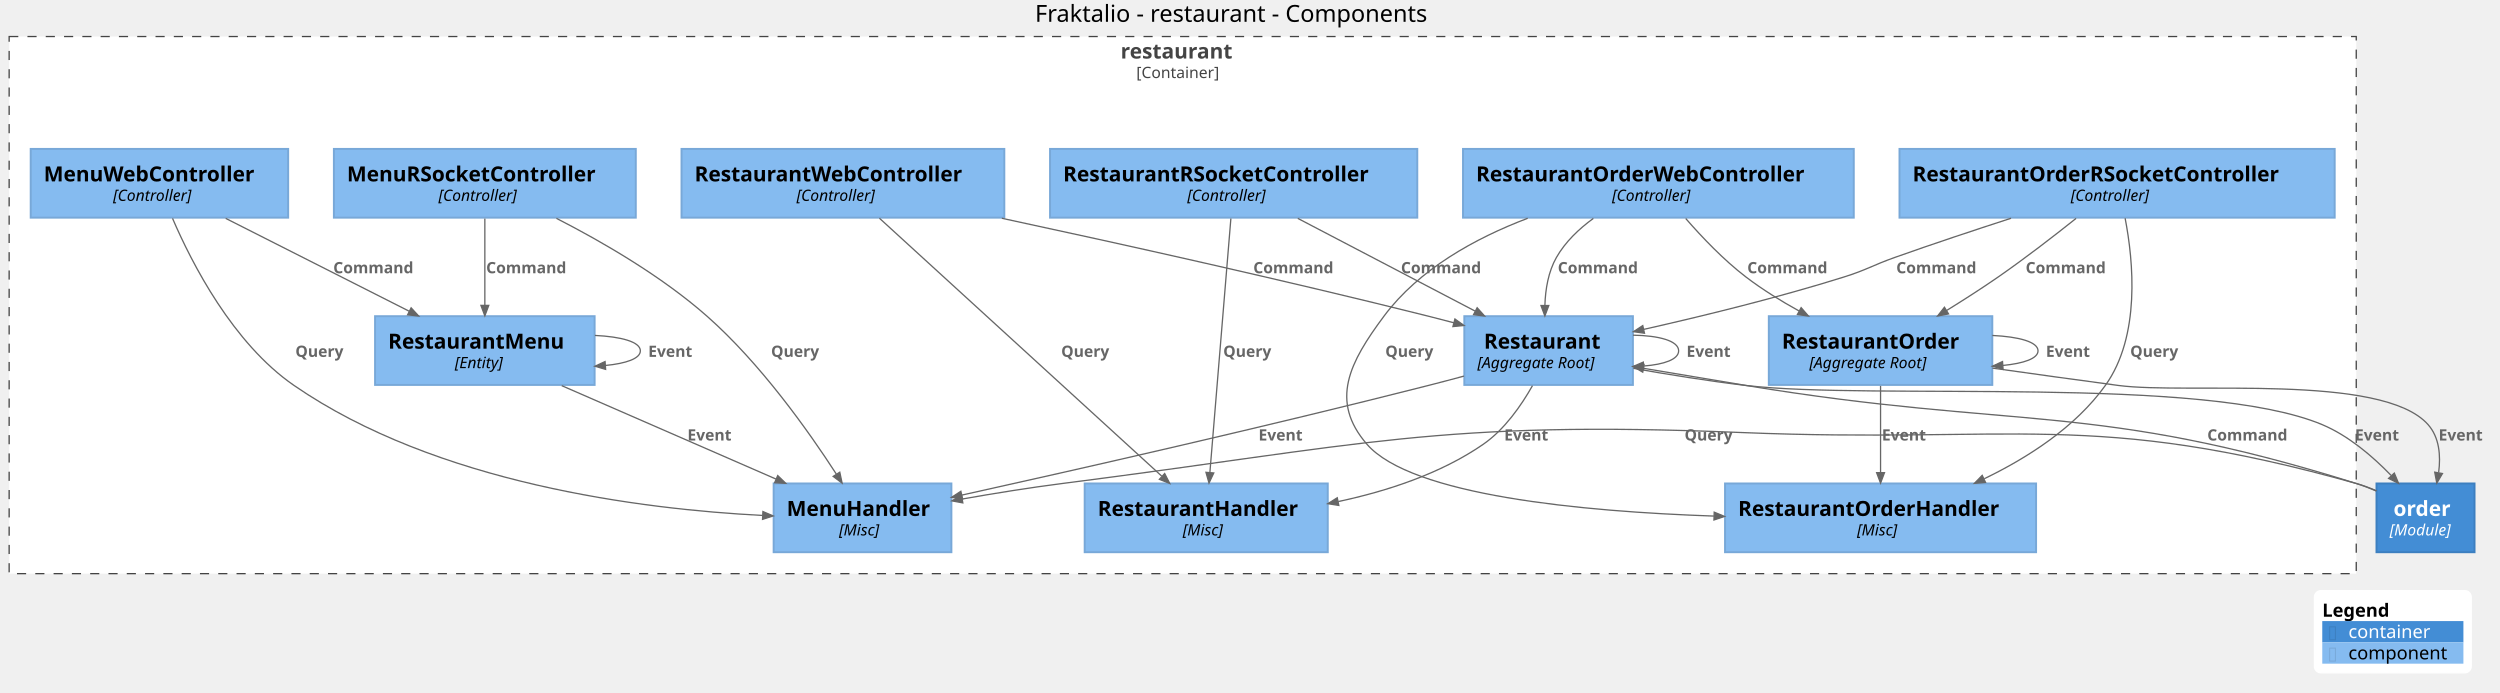
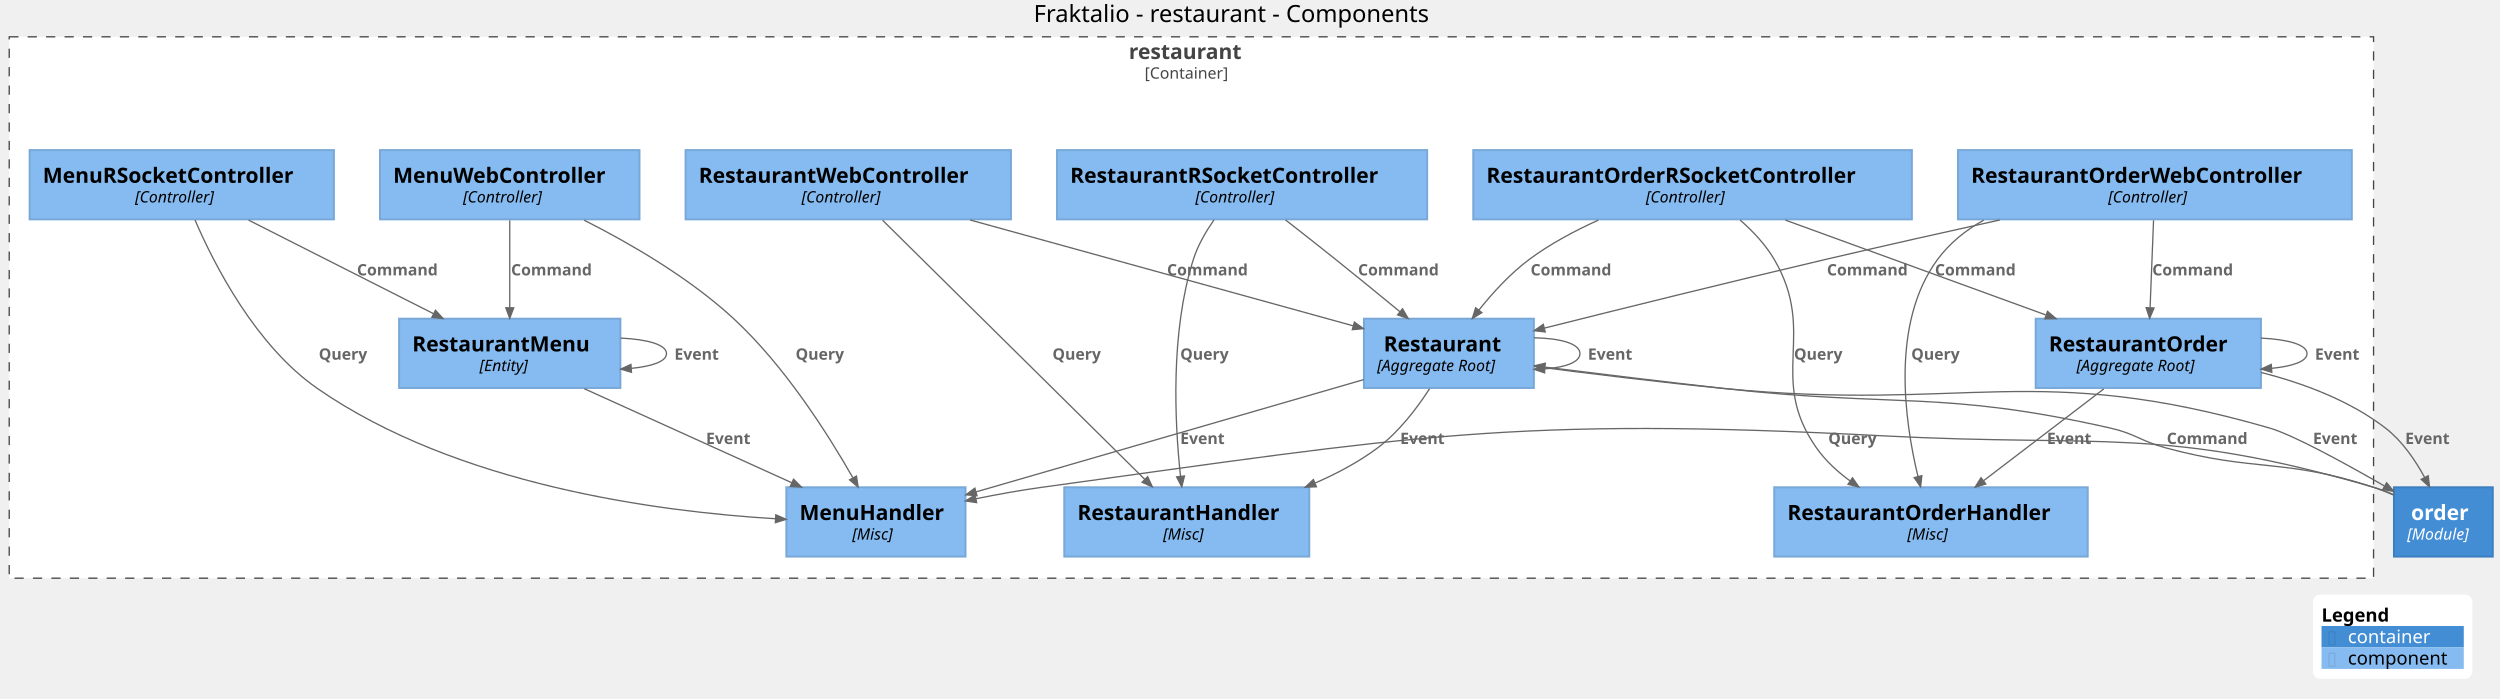
- <svg xmlns="http://www.w3.org/2000/svg" contentScriptType="application/ecmascript" contentStyleType="text/css" height="530px" preserveAspectRatio="none" style="width:1913px;height:530px;background:#FFFFFF;" version="1.1" viewBox="0 0 1913 530" width="1913px" zoomAndPan="magnify">
+ <svg xmlns="http://www.w3.org/2000/svg" contentScriptType="application/ecmascript" contentStyleType="text/css" height="530px" preserveAspectRatio="none" style="width:1898px;height:530px;background:#FFFFFF;" version="1.1" viewBox="0 0 1898 530" width="1898px" zoomAndPan="magnify">
  <defs />
  <g>
-     <text fill="#000000" font-family="sans-serif" font-size="18" lengthAdjust="spacing" textLength="316" x="792" y="16.708">Fraktalio - restaurant - Components</text>
-     <rect fill="#FFFFFF" height="411" style="stroke:#444444;stroke-width:1.0;stroke-dasharray:7.0,7.0;" width="1796" x="7" y="27.953" />
-     <text fill="#444444" font-family="sans-serif" font-size="16" font-weight="bold" lengthAdjust="spacing" textLength="95" x="857.5" y="44.805">restaurant</text>
-     <text fill="#444444" font-family="sans-serif" font-size="12" lengthAdjust="spacing" textLength="71" x="869.5" y="59.717">[Container]</text>
-     <rect fill="#85BBF0" height="52.594" style="stroke:#78A8D8;stroke-width:1.5;" width="171" x="1353.5" y="241.953" />
-     <text fill="#000000" font-family="sans-serif" font-size="16" font-weight="bold" lengthAdjust="spacing" textLength="151" x="1363.5" y="266.805">RestaurantOrder</text>
-     <text fill="#000000" font-family="sans-serif" font-size="12" font-style="italic" lengthAdjust="spacing" textLength="109" x="1384.5" y="281.717">[Aggregate Root]</text>
-     <rect fill="#85BBF0" height="52.594" style="stroke:#78A8D8;stroke-width:1.5;" width="238" x="1320" y="369.953" />
-     <text fill="#000000" font-family="sans-serif" font-size="16" font-weight="bold" lengthAdjust="spacing" textLength="218" x="1330" y="394.805">RestaurantOrderHandler</text>
-     <text fill="#000000" font-family="sans-serif" font-size="12" font-style="italic" lengthAdjust="spacing" textLength="36" x="1421" y="409.717">[Misc]</text>
-     <rect fill="#85BBF0" height="52.594" style="stroke:#78A8D8;stroke-width:1.5;" width="168" x="287" y="241.953" />
-     <text fill="#000000" font-family="sans-serif" font-size="16" font-weight="bold" lengthAdjust="spacing" textLength="148" x="297" y="266.805">RestaurantMenu</text>
-     <text fill="#000000" font-family="sans-serif" font-size="12" font-style="italic" lengthAdjust="spacing" textLength="46" x="348" y="281.717">[Entity]</text>
-     <rect fill="#85BBF0" height="52.594" style="stroke:#78A8D8;stroke-width:1.5;" width="136" x="592" y="369.953" />
-     <text fill="#000000" font-family="sans-serif" font-size="16" font-weight="bold" lengthAdjust="spacing" textLength="116" x="602" y="394.805">MenuHandler</text>
-     <text fill="#000000" font-family="sans-serif" font-size="12" font-style="italic" lengthAdjust="spacing" textLength="36" x="642" y="409.717">[Misc]</text>
-     <rect fill="#85BBF0" height="52.594" style="stroke:#78A8D8;stroke-width:1.5;" width="129" x="1120.5" y="241.953" />
-     <text fill="#000000" font-family="sans-serif" font-size="16" font-weight="bold" lengthAdjust="spacing" textLength="99" x="1135.5" y="266.805">Restaurant</text>
-     <text fill="#000000" font-family="sans-serif" font-size="12" font-style="italic" lengthAdjust="spacing" textLength="109" x="1130.5" y="281.717">[Aggregate Root]</text>
-     <rect fill="#85BBF0" height="52.594" style="stroke:#78A8D8;stroke-width:1.5;" width="186" x="830" y="369.953" />
-     <text fill="#000000" font-family="sans-serif" font-size="16" font-weight="bold" lengthAdjust="spacing" textLength="166" x="840" y="394.805">RestaurantHandler</text>
-     <text fill="#000000" font-family="sans-serif" font-size="12" font-style="italic" lengthAdjust="spacing" textLength="36" x="905" y="409.717">[Misc]</text>
-     <rect fill="#85BBF0" height="52.594" style="stroke:#78A8D8;stroke-width:1.5;" width="197" x="23.5" y="113.953" />
-     <text fill="#000000" font-family="sans-serif" font-size="16" font-weight="bold" lengthAdjust="spacing" textLength="177" x="33.5" y="138.805">MenuWebController</text>
-     <text fill="#000000" font-family="sans-serif" font-size="12" font-style="italic" lengthAdjust="spacing" textLength="71" x="86.5" y="153.717">[Controller]</text>
-     <rect fill="#85BBF0" height="52.594" style="stroke:#78A8D8;stroke-width:1.5;" width="231" x="255.5" y="113.953" />
-     <text fill="#000000" font-family="sans-serif" font-size="16" font-weight="bold" lengthAdjust="spacing" textLength="211" x="265.5" y="138.805">MenuRSocketController</text>
-     <text fill="#000000" font-family="sans-serif" font-size="12" font-style="italic" lengthAdjust="spacing" textLength="71" x="335.5" y="153.717">[Controller]</text>
-     <rect fill="#85BBF0" height="52.594" style="stroke:#78A8D8;stroke-width:1.5;" width="333" x="1453.5" y="113.953" />
-     <text fill="#000000" font-family="sans-serif" font-size="16" font-weight="bold" lengthAdjust="spacing" textLength="313" x="1463.5" y="138.805">RestaurantOrderRSocketController</text>
-     <text fill="#000000" font-family="sans-serif" font-size="12" font-style="italic" lengthAdjust="spacing" textLength="71" x="1584.5" y="153.717">[Controller]</text>
-     <rect fill="#85BBF0" height="52.594" style="stroke:#78A8D8;stroke-width:1.5;" width="299" x="1119.5" y="113.953" />
-     <text fill="#000000" font-family="sans-serif" font-size="16" font-weight="bold" lengthAdjust="spacing" textLength="279" x="1129.5" y="138.805">RestaurantOrderWebController</text>
-     <text fill="#000000" font-family="sans-serif" font-size="12" font-style="italic" lengthAdjust="spacing" textLength="71" x="1233.5" y="153.717">[Controller]</text>
-     <rect fill="#85BBF0" height="52.594" style="stroke:#78A8D8;stroke-width:1.5;" width="281" x="803.5" y="113.953" />
-     <text fill="#000000" font-family="sans-serif" font-size="16" font-weight="bold" lengthAdjust="spacing" textLength="261" x="813.5" y="138.805">RestaurantRSocketController</text>
-     <text fill="#000000" font-family="sans-serif" font-size="12" font-style="italic" lengthAdjust="spacing" textLength="71" x="908.5" y="153.717">[Controller]</text>
-     <rect fill="#85BBF0" height="52.594" style="stroke:#78A8D8;stroke-width:1.5;" width="247" x="521.5" y="113.953" />
-     <text fill="#000000" font-family="sans-serif" font-size="16" font-weight="bold" lengthAdjust="spacing" textLength="227" x="531.5" y="138.805">RestaurantWebController</text>
-     <text fill="#000000" font-family="sans-serif" font-size="12" font-style="italic" lengthAdjust="spacing" textLength="71" x="609.5" y="153.717">[Controller]</text>
-     <rect fill="#438DD5" height="52.594" style="stroke:#3C7FC0;stroke-width:1.5;" width="75" x="1818.5" y="369.953" />
-     <text fill="#FFFFFF" font-family="sans-serif" font-size="16" font-weight="bold" lengthAdjust="spacing" textLength="49" x="1831.5" y="394.805">order</text>
-     <text fill="#FFFFFF" font-family="sans-serif" font-size="12" font-style="italic" lengthAdjust="spacing" textLength="55" x="1828.5" y="409.717">[Module]</text>
-     <path d="M1524.61,281.683 C1555.03,285.973 1589.53,290.753 1621,294.953 C1673.62,301.973 1822.9,285.123 1858,324.953 C1866.63,334.753 1867.73,348.613 1866.06,361.463 " fill="none" id="Fraktalio.restaurant.RestaurantOrder-to-Fraktalio.order" style="stroke:#666666;stroke-width:1.0;" />
-     <polygon fill="#666666" points="1864.63,369.703,1868.969,362.343,1863.06,361.305,1864.63,369.703" style="stroke:#666666;stroke-width:1.0;" />
-     <text fill="#666666" font-family="sans-serif" font-size="12" font-weight="bold" lengthAdjust="spacing" textLength="39" x="1866" y="337.092">Event</text>
-     <path d="M1524.56,256.693 C1544.67,257.653 1559.5,261.573 1559.5,268.453 C1559.5,274.363 1548.55,278.083 1532.71,279.633 " fill="none" id="Fraktalio.restaurant.RestaurantOrder-to-Fraktalio.restaurant.RestaurantOrder" style="stroke:#666666;stroke-width:1.0;" />
-     <polygon fill="#666666" points="1524.56,280.213,1532.754,282.633,1532.325,276.649,1524.56,280.213" style="stroke:#666666;stroke-width:1.0;" />
-     <text fill="#666666" font-family="sans-serif" font-size="12" font-weight="bold" lengthAdjust="spacing" textLength="39" x="1565.5" y="273.092">Event</text>
-     <path d="M1439,295.253 C1439,314.363 1439,340.593 1439,361.413 " fill="none" id="Fraktalio.restaurant.RestaurantOrder-to-Fraktalio.restaurant.RestaurantOrderHandler" style="stroke:#666666;stroke-width:1.0;" />
-     <polygon fill="#666666" points="1439,369.683,1442,361.683,1436,361.683,1439,369.683" style="stroke:#666666;stroke-width:1.0;" />
-     <text fill="#666666" font-family="sans-serif" font-size="12" font-weight="bold" lengthAdjust="spacing" textLength="39" x="1440" y="337.092">Event</text>
-     <path d="M455.23,256.673 C475.22,257.623 490,261.543 490,268.453 C490,274.393 479.08,278.123 463.33,279.653 " fill="none" id="Fraktalio.restaurant.RestaurantMenu-to-Fraktalio.restaurant.RestaurantMenu" style="stroke:#666666;stroke-width:1.0;" />
-     <polygon fill="#666666" points="455.23,280.233,463.424,282.653,462.995,276.669,455.23,280.233" style="stroke:#666666;stroke-width:1.0;" />
-     <text fill="#666666" font-family="sans-serif" font-size="12" font-weight="bold" lengthAdjust="spacing" textLength="39" x="496" y="273.092">Event</text>
-     <path d="M429.83,295.103 C477.4,315.843 544.34,345.033 593.78,366.583 " fill="none" id="Fraktalio.restaurant.RestaurantMenu-to-Fraktalio.restaurant.MenuHandler" style="stroke:#666666;stroke-width:1.0;" />
-     <polygon fill="#666666" points="601.25,369.843,595.115,363.897,592.718,369.397,601.25,369.843" style="stroke:#666666;stroke-width:1.0;" />
-     <text fill="#666666" font-family="sans-serif" font-size="12" font-weight="bold" lengthAdjust="spacing" textLength="39" x="526" y="337.092">Event</text>
-     <path d="M1249.83,281.853 C1276.44,286.563 1307.62,291.603 1336,294.953 C1433.55,306.483 1686.46,286.863 1777,324.953 C1797.16,333.433 1815.65,349.263 1829.66,363.783 " fill="none" id="Fraktalio.restaurant.Restaurant-to-Fraktalio.order" style="stroke:#666666;stroke-width:1.0;" />
-     <polygon fill="#666666" points="1835.39,369.893,1832.122,361.999,1827.737,366.094,1835.39,369.893" style="stroke:#666666;stroke-width:1.0;" />
-     <text fill="#666666" font-family="sans-serif" font-size="12" font-weight="bold" lengthAdjust="spacing" textLength="39" x="1802" y="337.092">Event</text>
-     <path d="M1818.32,375.713 C1813.26,373.533 1808.07,371.543 1803,369.953 C1602.41,307.063 1543.42,329.123 1336,294.953 C1310.44,290.743 1282.45,286.043 1257.6,281.833 " fill="none" id="Fraktalio.order-to-Fraktalio.restaurant.Restaurant" style="stroke:#666666;stroke-width:1.0;" />
-     <polygon fill="#666666" points="1249.64,280.483,1257.023,284.784,1258.03,278.869,1249.64,280.483" style="stroke:#666666;stroke-width:1.0;" />
-     <text fill="#666666" font-family="sans-serif" font-size="12" font-weight="bold" lengthAdjust="spacing" textLength="69" x="1689" y="337.092">Command</text>
-     <path d="M1172.64,295.123 C1164.08,310.293 1151.29,328.683 1135,339.953 C1102.43,362.473 1061.29,375.863 1023.94,383.813 " fill="none" id="Fraktalio.restaurant.Restaurant-to-Fraktalio.restaurant.RestaurantHandler" style="stroke:#666666;stroke-width:1.0;" />
-     <polygon fill="#666666" points="1016.03,385.423,1024.468,386.764,1023.269,380.885,1016.03,385.423" style="stroke:#666666;stroke-width:1.0;" />
-     <text fill="#666666" font-family="sans-serif" font-size="12" font-weight="bold" lengthAdjust="spacing" textLength="39" x="1151" y="337.092">Event</text>
-     <path d="M1249.6,256.473 C1269.19,256.773 1284.5,260.763 1284.5,268.453 C1284.5,275.003 1273.4,278.863 1258,280.053 " fill="none" id="Fraktalio.restaurant.Restaurant-to-Fraktalio.restaurant.Restaurant" style="stroke:#666666;stroke-width:1.0;" />
-     <polygon fill="#666666" points="1249.6,280.433,1257.726,283.073,1257.458,277.079,1249.6,280.433" style="stroke:#666666;stroke-width:1.0;" />
-     <text fill="#666666" font-family="sans-serif" font-size="12" font-weight="bold" lengthAdjust="spacing" textLength="39" x="1290.5" y="273.092">Event</text>
-     <path d="M1120.25,287.773 C1111.12,290.243 1101.83,292.703 1093,294.953 C968.44,326.653 822.68,359.643 736.03,378.833 " fill="none" id="Fraktalio.restaurant.Restaurant-to-Fraktalio.restaurant.MenuHandler" style="stroke:#666666;stroke-width:1.0;" />
-     <polygon fill="#666666" points="728.09,380.583,736.549,381.784,735.253,375.926,728.09,380.583" style="stroke:#666666;stroke-width:1.0;" />
-     <text fill="#666666" font-family="sans-serif" font-size="12" font-weight="bold" lengthAdjust="spacing" textLength="39" x="963" y="337.092">Event</text>
-     <path d="M172.69,167.103 C213.42,187.713 270.64,216.673 313.16,238.183 " fill="none" id="Fraktalio.restaurant.MenuWebController-to-Fraktalio.restaurant.RestaurantMenu" style="stroke:#666666;stroke-width:1.0;" />
-     <polygon fill="#666666" points="320.38,241.843,314.601,235.55,311.888,240.901,320.38,241.843" style="stroke:#666666;stroke-width:1.0;" />
-     <text fill="#666666" font-family="sans-serif" font-size="12" font-weight="bold" lengthAdjust="spacing" textLength="69" x="255" y="209.092">Command</text>
-     <path d="M371,167.253 C371,186.363 371,212.593 371,233.413 " fill="none" id="Fraktalio.restaurant.MenuRSocketController-to-Fraktalio.restaurant.RestaurantMenu" style="stroke:#666666;stroke-width:1.0;" />
-     <polygon fill="#666666" points="371,241.683,374,233.683,368,233.683,371,241.683" style="stroke:#666666;stroke-width:1.0;" />
-     <text fill="#666666" font-family="sans-serif" font-size="12" font-weight="bold" lengthAdjust="spacing" textLength="69" x="372" y="209.092">Command</text>
-     <path d="M1588.62,167.103 C1571.36,180.863 1549.37,197.843 1529,211.953 C1516.52,220.593 1502.72,229.443 1489.74,237.473 " fill="none" id="Fraktalio.restaurant.RestaurantOrderRSocketController-to-Fraktalio.restaurant.RestaurantOrder" style="stroke:#666666;stroke-width:1.0;" />
-     <polygon fill="#666666" points="1482.63,241.833,1491.017,240.202,1487.877,235.09,1482.63,241.833" style="stroke:#666666;stroke-width:1.0;" />
-     <text fill="#666666" font-family="sans-serif" font-size="12" font-weight="bold" lengthAdjust="spacing" textLength="69" x="1550" y="209.092">Command</text>
-     <path d="M1289.91,167.193 C1302.34,181.483 1318.96,198.933 1336,211.953 C1348.44,221.463 1362.72,230.273 1376.61,237.943 " fill="none" id="Fraktalio.restaurant.RestaurantOrderWebController-to-Fraktalio.restaurant.RestaurantOrder" style="stroke:#666666;stroke-width:1.0;" />
-     <polygon fill="#666666" points="1383.83,241.853,1378.23,235.401,1375.368,240.674,1383.83,241.853" style="stroke:#666666;stroke-width:1.0;" />
-     <text fill="#666666" font-family="sans-serif" font-size="12" font-weight="bold" lengthAdjust="spacing" textLength="69" x="1337" y="209.092">Command</text>
-     <path d="M1538.86,167.003 C1510.63,176.143 1478.82,186.713 1450,196.953 C1432.5,203.173 1428.72,206.393 1411,211.953 C1360.45,227.813 1302.39,241.983 1257.78,252.043 " fill="none" id="Fraktalio.restaurant.RestaurantOrderRSocketController-to-Fraktalio.restaurant.Restaurant" style="stroke:#666666;stroke-width:1.0;" />
-     <polygon fill="#666666" points="1249.89,253.803,1258.351,254.99,1257.045,249.134,1249.89,253.803" style="stroke:#666666;stroke-width:1.0;" />
-     <text fill="#666666" font-family="sans-serif" font-size="12" font-weight="bold" lengthAdjust="spacing" textLength="69" x="1451" y="209.092">Command</text>
-     <path d="M1219.24,167.113 C1208.19,175.173 1197.76,185.113 1191,196.953 C1184.77,207.873 1182.56,221.333 1182.15,233.563 " fill="none" id="Fraktalio.restaurant.RestaurantOrderWebController-to-Fraktalio.restaurant.Restaurant" style="stroke:#666666;stroke-width:1.0;" />
-     <polygon fill="#666666" points="1182.13,241.773,1185.144,233.779,1179.144,233.768,1182.13,241.773" style="stroke:#666666;stroke-width:1.0;" />
-     <text fill="#666666" font-family="sans-serif" font-size="12" font-weight="bold" lengthAdjust="spacing" textLength="69" x="1192" y="209.092">Command</text>
-     <path d="M993.06,167.103 C1032.4,187.673 1087.64,216.553 1128.76,238.053 " fill="none" id="Fraktalio.restaurant.RestaurantRSocketController-to-Fraktalio.restaurant.Restaurant" style="stroke:#666666;stroke-width:1.0;" />
-     <polygon fill="#666666" points="1136.01,241.843,1130.317,235.472,1127.532,240.786,1136.01,241.843" style="stroke:#666666;stroke-width:1.0;" />
-     <text fill="#666666" font-family="sans-serif" font-size="12" font-weight="bold" lengthAdjust="spacing" textLength="69" x="1072" y="209.092">Command</text>
-     <path d="M766.6,167.023 C856.93,186.433 983.01,214.393 1093,241.953 C1099.36,243.543 1105.94,245.253 1112.54,247.003 " fill="none" id="Fraktalio.restaurant.RestaurantWebController-to-Fraktalio.restaurant.Restaurant" style="stroke:#666666;stroke-width:1.0;" />
-     <polygon fill="#666666" points="1120.27,249.073,1113.319,244.104,1111.766,249.9,1120.27,249.073" style="stroke:#666666;stroke-width:1.0;" />
-     <text fill="#666666" font-family="sans-serif" font-size="12" font-weight="bold" lengthAdjust="spacing" textLength="69" x="959" y="209.092">Command</text>
-     <path d="M1818.49,375.533 C1813.4,373.343 1808.15,371.393 1803,369.953 C1600.74,313.293 1541.87,339.623 1332,330.953 C1100.88,321.403 1042.46,340.723 813,369.953 C788.01,373.133 760.88,377.523 736.5,381.813 " fill="none" id="Fraktalio.order-to-Fraktalio.restaurant.MenuHandler" style="stroke:#666666;stroke-width:1.0;" />
-     <polygon fill="#666666" points="728.35,383.263,736.752,384.816,735.701,378.909,728.35,383.263" style="stroke:#666666;stroke-width:1.0;" />
-     <text fill="#666666" font-family="sans-serif" font-size="12" font-weight="bold" lengthAdjust="spacing" textLength="42" x="1289" y="337.092">Query</text>
-     <path d="M132.01,167.073 C146.89,201.683 178.23,262.723 225,294.953 C333.88,369.993 490.83,389.653 583.42,394.413 " fill="none" id="Fraktalio.restaurant.MenuWebController-to-Fraktalio.restaurant.MenuHandler" style="stroke:#666666;stroke-width:1.0;" />
-     <polygon fill="#666666" points="591.63,394.803,583.784,391.421,583.495,397.414,591.63,394.803" style="stroke:#666666;stroke-width:1.0;" />
-     <text fill="#666666" font-family="sans-serif" font-size="12" font-weight="bold" lengthAdjust="spacing" textLength="42" x="226" y="273.092">Query</text>
-     <path d="M425.77,167.073 C460.91,185.063 506.28,211.343 541,241.953 C581.85,277.973 618.52,329.643 640.03,362.873 " fill="none" id="Fraktalio.restaurant.MenuRSocketController-to-Fraktalio.restaurant.MenuHandler" style="stroke:#666666;stroke-width:1.0;" />
-     <polygon fill="#666666" points="644.38,369.673,642.595,361.318,637.541,364.551,644.38,369.673" style="stroke:#666666;stroke-width:1.0;" />
-     <text fill="#666666" font-family="sans-serif" font-size="12" font-weight="bold" lengthAdjust="spacing" textLength="42" x="590" y="273.092">Query</text>
-     <path d="M1626.15,166.993 C1632.5,199.853 1638.06,257.203 1611,294.953 C1588.14,326.833 1551.78,350.193 1518.36,366.323 " fill="none" id="Fraktalio.restaurant.RestaurantOrderRSocketController-to-Fraktalio.restaurant.RestaurantOrderHandler" style="stroke:#666666;stroke-width:1.0;" />
-     <polygon fill="#666666" points="1510.83,369.863,1519.345,369.166,1516.787,363.738,1510.83,369.863" style="stroke:#666666;stroke-width:1.0;" />
-     <text fill="#666666" font-family="sans-serif" font-size="12" font-weight="bold" lengthAdjust="spacing" textLength="42" x="1630" y="273.092">Query</text>
-     <path d="M941.87,167.203 C938.06,213.323 930.07,309.983 925.81,361.473 " fill="none" id="Fraktalio.restaurant.RestaurantRSocketController-to-Fraktalio.restaurant.RestaurantHandler" style="stroke:#666666;stroke-width:1.0;" />
-     <polygon fill="#666666" points="925.13,369.633,928.777,361.907,922.797,361.414,925.13,369.633" style="stroke:#666666;stroke-width:1.0;" />
-     <text fill="#666666" font-family="sans-serif" font-size="12" font-weight="bold" lengthAdjust="spacing" textLength="42" x="936" y="273.092">Query</text>
-     <path d="M672.93,166.973 C724.24,213.853 833.32,313.523 888.91,364.303 " fill="none" id="Fraktalio.restaurant.RestaurantWebController-to-Fraktalio.restaurant.RestaurantHandler" style="stroke:#666666;stroke-width:1.0;" />
-     <polygon fill="#666666" points="895.09,369.953,891.204,362.344,887.159,366.775,895.09,369.953" style="stroke:#666666;stroke-width:1.0;" />
-     <text fill="#666666" font-family="sans-serif" font-size="12" font-weight="bold" lengthAdjust="spacing" textLength="42" x="812" y="273.092">Query</text>
-     <path d="M1168.99,167.023 C1128.83,182.293 1085.79,205.963 1059,241.953 C1032.76,277.193 1017.19,306.783 1046,339.953 C1080.04,379.143 1210.15,391.423 1311.45,394.903 " fill="none" id="Fraktalio.restaurant.RestaurantOrderWebController-to-Fraktalio.restaurant.RestaurantOrderHandler" style="stroke:#666666;stroke-width:1.0;" />
-     <polygon fill="#666666" points="1319.61,395.163,1311.71,391.908,1311.518,397.905,1319.61,395.163" style="stroke:#666666;stroke-width:1.0;" />
-     <text fill="#666666" font-family="sans-serif" font-size="12" font-weight="bold" lengthAdjust="spacing" textLength="42" x="1060" y="273.092">Query</text>
-     <rect fill="#FFFFFF" height="62.891" rx="5" ry="5" style="stroke:#FFFFFF;stroke-width:1.0;" width="120" x="1771" y="451.953" />
-     <rect height="16.297" style="stroke:none;stroke-width:1.0;fill:none;" width="108" x="1777" y="458.953" />
-     <text fill="#000000" font-family="sans-serif" font-size="14" font-weight="bold" lengthAdjust="spacing" textLength="59" x="1777" y="471.948">Legend</text>
-     <text fill="#FFFFFF" font-family="sans-serif" font-size="14" lengthAdjust="spacing" textLength="0" x="1840" y="471.948" />
-     <rect fill="#438DD5" height="16.297" style="stroke:none;stroke-width:1.0;" width="108" x="1777" y="475.25" />
-     <text fill="#3C7FC0" font-family="sans-serif" font-size="14" lengthAdjust="spacing" textLength="8" x="1781" y="488.245">▯</text>
-     <text fill="#FFFFFF" font-family="sans-serif" font-size="14" lengthAdjust="spacing" textLength="0" x="1793" y="488.245" />
-     <text fill="#FFFFFF" font-family="sans-serif" font-size="14" lengthAdjust="spacing" textLength="65" x="1797" y="488.245">container</text>
-     <text fill="#FFFFFF" font-family="sans-serif" font-size="14" lengthAdjust="spacing" textLength="0" x="1870" y="488.245" />
-     <rect fill="#85BBF0" height="16.297" style="stroke:none;stroke-width:1.0;" width="108" x="1777" y="491.547" />
-     <text fill="#78A8D8" font-family="sans-serif" font-size="14" lengthAdjust="spacing" textLength="8" x="1781" y="504.542">▯</text>
-     <text fill="#FFFFFF" font-family="sans-serif" font-size="14" lengthAdjust="spacing" textLength="0" x="1793" y="504.542" />
-     <text fill="#000000" font-family="sans-serif" font-size="14" lengthAdjust="spacing" textLength="80" x="1797" y="504.542">component</text>
-     <text fill="#FFFFFF" font-family="sans-serif" font-size="14" lengthAdjust="spacing" textLength="0" x="1885" y="504.542" />
-     <line style="stroke:#00000000;stroke-width:1.0;" x1="1777" x2="1885" y1="458.953" y2="458.953" />
-     <line style="stroke:#00000000;stroke-width:1.0;" x1="1777" x2="1885" y1="475.25" y2="475.25" />
-     <line style="stroke:#00000000;stroke-width:1.0;" x1="1777" x2="1885" y1="491.547" y2="491.547" />
-     <line style="stroke:#00000000;stroke-width:1.0;" x1="1777" x2="1885" y1="507.844" y2="507.844" />
-     <line style="stroke:#00000000;stroke-width:1.0;" x1="1777" x2="1777" y1="458.953" y2="507.844" />
-     <line style="stroke:#00000000;stroke-width:1.0;" x1="1885" x2="1885" y1="458.953" y2="507.844" />
+     <text fill="#000000" font-family="sans-serif" font-size="18" lengthAdjust="spacing" textLength="316" x="784.75" y="16.708">Fraktalio - restaurant - Components</text>
+     <rect fill="#FFFFFF" height="411" style="stroke:#444444;stroke-width:1.0;stroke-dasharray:7.0,7.0;" width="1795" x="7" y="27.953" />
+     <text fill="#444444" font-family="sans-serif" font-size="16" font-weight="bold" lengthAdjust="spacing" textLength="95" x="857" y="44.805">restaurant</text>
+     <text fill="#444444" font-family="sans-serif" font-size="12" lengthAdjust="spacing" textLength="71" x="869" y="59.717">[Container]</text>
+     <rect fill="#85BBF0" height="52.594" style="stroke:#78A8D8;stroke-width:1.5;" width="238" x="1347" y="369.953" />
+     <text fill="#000000" font-family="sans-serif" font-size="16" font-weight="bold" lengthAdjust="spacing" textLength="218" x="1357" y="394.805">RestaurantOrderHandler</text>
+     <text fill="#000000" font-family="sans-serif" font-size="12" font-style="italic" lengthAdjust="spacing" textLength="36" x="1448" y="409.717">[Misc]</text>
+     <rect fill="#85BBF0" height="52.594" style="stroke:#78A8D8;stroke-width:1.5;" width="129" x="1035.5" y="241.953" />
+     <text fill="#000000" font-family="sans-serif" font-size="16" font-weight="bold" lengthAdjust="spacing" textLength="99" x="1050.5" y="266.805">Restaurant</text>
+     <text fill="#000000" font-family="sans-serif" font-size="12" font-style="italic" lengthAdjust="spacing" textLength="109" x="1045.5" y="281.717">[Aggregate Root]</text>
+     <rect fill="#85BBF0" height="52.594" style="stroke:#78A8D8;stroke-width:1.5;" width="171" x="1545.5" y="241.953" />
+     <text fill="#000000" font-family="sans-serif" font-size="16" font-weight="bold" lengthAdjust="spacing" textLength="151" x="1555.5" y="266.805">RestaurantOrder</text>
+     <text fill="#000000" font-family="sans-serif" font-size="12" font-style="italic" lengthAdjust="spacing" textLength="109" x="1576.5" y="281.717">[Aggregate Root]</text>
+     <rect fill="#85BBF0" height="52.594" style="stroke:#78A8D8;stroke-width:1.5;" width="186" x="808" y="369.953" />
+     <text fill="#000000" font-family="sans-serif" font-size="16" font-weight="bold" lengthAdjust="spacing" textLength="166" x="818" y="394.805">RestaurantHandler</text>
+     <text fill="#000000" font-family="sans-serif" font-size="12" font-style="italic" lengthAdjust="spacing" textLength="36" x="883" y="409.717">[Misc]</text>
+     <rect fill="#85BBF0" height="52.594" style="stroke:#78A8D8;stroke-width:1.5;" width="136" x="597" y="369.953" />
+     <text fill="#000000" font-family="sans-serif" font-size="16" font-weight="bold" lengthAdjust="spacing" textLength="116" x="607" y="394.805">MenuHandler</text>
+     <text fill="#000000" font-family="sans-serif" font-size="12" font-style="italic" lengthAdjust="spacing" textLength="36" x="647" y="409.717">[Misc]</text>
+     <rect fill="#85BBF0" height="52.594" style="stroke:#78A8D8;stroke-width:1.5;" width="168" x="303" y="241.953" />
+     <text fill="#000000" font-family="sans-serif" font-size="16" font-weight="bold" lengthAdjust="spacing" textLength="148" x="313" y="266.805">RestaurantMenu</text>
+     <text fill="#000000" font-family="sans-serif" font-size="12" font-style="italic" lengthAdjust="spacing" textLength="46" x="364" y="281.717">[Entity]</text>
+     <rect fill="#85BBF0" height="52.594" style="stroke:#78A8D8;stroke-width:1.5;" width="333" x="1118.5" y="113.953" />
+     <text fill="#000000" font-family="sans-serif" font-size="16" font-weight="bold" lengthAdjust="spacing" textLength="313" x="1128.5" y="138.805">RestaurantOrderRSocketController</text>
+     <text fill="#000000" font-family="sans-serif" font-size="12" font-style="italic" lengthAdjust="spacing" textLength="71" x="1249.5" y="153.717">[Controller]</text>
+     <rect fill="#85BBF0" height="52.594" style="stroke:#78A8D8;stroke-width:1.5;" width="299" x="1486.5" y="113.953" />
+     <text fill="#000000" font-family="sans-serif" font-size="16" font-weight="bold" lengthAdjust="spacing" textLength="279" x="1496.5" y="138.805">RestaurantOrderWebController</text>
+     <text fill="#000000" font-family="sans-serif" font-size="12" font-style="italic" lengthAdjust="spacing" textLength="71" x="1600.5" y="153.717">[Controller]</text>
+     <rect fill="#85BBF0" height="52.594" style="stroke:#78A8D8;stroke-width:1.5;" width="231" x="22.5" y="113.953" />
+     <text fill="#000000" font-family="sans-serif" font-size="16" font-weight="bold" lengthAdjust="spacing" textLength="211" x="32.5" y="138.805">MenuRSocketController</text>
+     <text fill="#000000" font-family="sans-serif" font-size="12" font-style="italic" lengthAdjust="spacing" textLength="71" x="102.5" y="153.717">[Controller]</text>
+     <rect fill="#85BBF0" height="52.594" style="stroke:#78A8D8;stroke-width:1.5;" width="197" x="288.5" y="113.953" />
+     <text fill="#000000" font-family="sans-serif" font-size="16" font-weight="bold" lengthAdjust="spacing" textLength="177" x="298.5" y="138.805">MenuWebController</text>
+     <text fill="#000000" font-family="sans-serif" font-size="12" font-style="italic" lengthAdjust="spacing" textLength="71" x="351.5" y="153.717">[Controller]</text>
+     <rect fill="#85BBF0" height="52.594" style="stroke:#78A8D8;stroke-width:1.5;" width="281" x="802.5" y="113.953" />
+     <text fill="#000000" font-family="sans-serif" font-size="16" font-weight="bold" lengthAdjust="spacing" textLength="261" x="812.5" y="138.805">RestaurantRSocketController</text>
+     <text fill="#000000" font-family="sans-serif" font-size="12" font-style="italic" lengthAdjust="spacing" textLength="71" x="907.5" y="153.717">[Controller]</text>
+     <rect fill="#85BBF0" height="52.594" style="stroke:#78A8D8;stroke-width:1.5;" width="247" x="520.5" y="113.953" />
+     <text fill="#000000" font-family="sans-serif" font-size="16" font-weight="bold" lengthAdjust="spacing" textLength="227" x="530.5" y="138.805">RestaurantWebController</text>
+     <text fill="#000000" font-family="sans-serif" font-size="12" font-style="italic" lengthAdjust="spacing" textLength="71" x="608.5" y="153.717">[Controller]</text>
+     <rect fill="#438DD5" height="52.594" style="stroke:#3C7FC0;stroke-width:1.5;" width="75" x="1817.5" y="369.953" />
+     <text fill="#FFFFFF" font-family="sans-serif" font-size="16" font-weight="bold" lengthAdjust="spacing" textLength="49" x="1830.5" y="394.805">order</text>
+     <text fill="#FFFFFF" font-family="sans-serif" font-size="12" font-style="italic" lengthAdjust="spacing" textLength="55" x="1827.5" y="409.717">[Module]</text>
+     <path d="M1597.21,295.253 C1570.76,315.453 1533.91,343.593 1505.99,364.913 " fill="none" id="Fraktalio.restaurant.RestaurantOrder-to-Fraktalio.restaurant.RestaurantOrderHandler" style="stroke:#666666;stroke-width:1.0;" />
+     <polygon fill="#666666" points="1499.46,369.903,1507.638,367.43,1503.995,362.662,1499.46,369.903" style="stroke:#666666;stroke-width:1.0;" />
+     <text fill="#666666" font-family="sans-serif" font-size="12" font-weight="bold" lengthAdjust="spacing" textLength="39" x="1554" y="337.092">Event</text>
+     <path d="M1164.87,278.203 C1206.09,283.553 1260.61,290.253 1309,294.953 C1492.62,312.793 1545.78,273.713 1723,324.953 C1740.68,330.063 1779.2,351.103 1810.09,368.873 " fill="none" id="Fraktalio.restaurant.Restaurant-to-Fraktalio.order" style="stroke:#666666;stroke-width:1.0;" />
+     <polygon fill="#666666" points="1817.36,373.083,1811.932,366.485,1808.932,371.681,1817.36,373.083" style="stroke:#666666;stroke-width:1.0;" />
+     <text fill="#666666" font-family="sans-serif" font-size="12" font-weight="bold" lengthAdjust="spacing" textLength="39" x="1756" y="337.092">Event</text>
+     <path d="M1817.28,375.843 C1812.22,373.653 1807.04,371.613 1802,369.953 C1734.11,347.603 1712.98,358.693 1644,339.953 C1624.87,334.753 1621.33,329.323 1602,324.953 C1474.32,296.063 1439.09,309.543 1309,294.953 C1263.8,289.883 1213.16,283.713 1173.06,278.723 " fill="none" id="Fraktalio.order-to-Fraktalio.restaurant.Restaurant" style="stroke:#666666;stroke-width:1.0;" />
+     <polygon fill="#666666" points="1164.92,277.703,1172.483,281.679,1173.232,275.726,1164.92,277.703" style="stroke:#666666;stroke-width:1.0;" />
+     <text fill="#666666" font-family="sans-serif" font-size="12" font-weight="bold" lengthAdjust="spacing" textLength="69" x="1645" y="337.092">Command</text>
+     <path d="M1085.3,295.163 C1075.73,309.973 1062.06,327.963 1046,339.953 C1031.77,350.583 1015.25,359.413 998.57,366.673 " fill="none" id="Fraktalio.restaurant.Restaurant-to-Fraktalio.restaurant.RestaurantHandler" style="stroke:#666666;stroke-width:1.0;" />
+     <polygon fill="#666666" points="990.9,369.903,999.438,369.573,997.115,364.041,990.9,369.903" style="stroke:#666666;stroke-width:1.0;" />
+     <text fill="#666666" font-family="sans-serif" font-size="12" font-weight="bold" lengthAdjust="spacing" textLength="39" x="1063" y="337.092">Event</text>
+     <path d="M1164.6,256.473 C1184.19,256.773 1199.5,260.763 1199.5,268.453 C1199.5,275.003 1188.4,278.863 1173,280.053 " fill="none" id="Fraktalio.restaurant.Restaurant-to-Fraktalio.restaurant.Restaurant" style="stroke:#666666;stroke-width:1.0;" />
+     <polygon fill="#666666" points="1164.6,280.433,1172.726,283.073,1172.458,277.079,1164.6,280.433" style="stroke:#666666;stroke-width:1.0;" />
+     <text fill="#666666" font-family="sans-serif" font-size="12" font-weight="bold" lengthAdjust="spacing" textLength="39" x="1205.5" y="273.092">Event</text>
+     <path d="M1035.35,288.183 C956.82,310.923 824.54,349.243 741.15,373.393 " fill="none" id="Fraktalio.restaurant.Restaurant-to-Fraktalio.restaurant.MenuHandler" style="stroke:#666666;stroke-width:1.0;" />
+     <polygon fill="#666666" points="733.24,375.683,741.758,376.351,740.097,370.586,733.24,375.683" style="stroke:#666666;stroke-width:1.0;" />
+     <text fill="#666666" font-family="sans-serif" font-size="12" font-weight="bold" lengthAdjust="spacing" textLength="39" x="896" y="337.092">Event</text>
+     <path d="M471.23,256.673 C491.22,257.623 506,261.543 506,268.453 C506,274.393 495.08,278.123 479.33,279.653 " fill="none" id="Fraktalio.restaurant.RestaurantMenu-to-Fraktalio.restaurant.RestaurantMenu" style="stroke:#666666;stroke-width:1.0;" />
+     <polygon fill="#666666" points="471.23,280.233,479.424,282.653,478.995,276.669,471.23,280.233" style="stroke:#666666;stroke-width:1.0;" />
+     <text fill="#666666" font-family="sans-serif" font-size="12" font-weight="bold" lengthAdjust="spacing" textLength="39" x="512" y="273.092">Event</text>
+     <path d="M443.59,295.103 C489.25,315.793 553.48,344.913 601.01,366.453 " fill="none" id="Fraktalio.restaurant.RestaurantMenu-to-Fraktalio.restaurant.MenuHandler" style="stroke:#666666;stroke-width:1.0;" />
+     <polygon fill="#666666" points="608.49,369.843,602.45,363.8,599.966,369.261,608.49,369.843" style="stroke:#666666;stroke-width:1.0;" />
+     <text fill="#666666" font-family="sans-serif" font-size="12" font-weight="bold" lengthAdjust="spacing" textLength="39" x="536" y="337.092">Event</text>
+     <path d="M1716.56,256.693 C1736.67,257.653 1751.5,261.573 1751.5,268.453 C1751.5,274.363 1740.55,278.083 1724.71,279.633 " fill="none" id="Fraktalio.restaurant.RestaurantOrder-to-Fraktalio.restaurant.RestaurantOrder" style="stroke:#666666;stroke-width:1.0;" />
+     <polygon fill="#666666" points="1716.56,280.213,1724.754,282.633,1724.325,276.649,1716.56,280.213" style="stroke:#666666;stroke-width:1.0;" />
+     <text fill="#666666" font-family="sans-serif" font-size="12" font-weight="bold" lengthAdjust="spacing" textLength="39" x="1757.5" y="273.092">Event</text>
+     <path d="M1213.5,167.093 C1195.49,175.213 1176.81,185.203 1161,196.953 C1146.6,207.653 1133.23,222.313 1122.7,235.483 " fill="none" id="Fraktalio.restaurant.RestaurantOrderRSocketController-to-Fraktalio.restaurant.Restaurant" style="stroke:#666666;stroke-width:1.0;" />
+     <polygon fill="#666666" points="1117.77,241.813,1125.051,237.342,1120.316,233.657,1117.77,241.813" style="stroke:#666666;stroke-width:1.0;" />
+     <text fill="#666666" font-family="sans-serif" font-size="12" font-weight="bold" lengthAdjust="spacing" textLength="69" x="1162" y="209.092">Command</text>
+     <path d="M1518.23,167.003 C1476.43,176.233 1429.07,186.863 1386,196.953 C1313.24,213.993 1230.36,234.553 1172.62,249.063 " fill="none" id="Fraktalio.restaurant.RestaurantOrderWebController-to-Fraktalio.restaurant.Restaurant" style="stroke:#666666;stroke-width:1.0;" />
+     <polygon fill="#666666" points="1164.64,251.063,1173.129,252.033,1171.674,246.212,1164.64,251.063" style="stroke:#666666;stroke-width:1.0;" />
+     <text fill="#666666" font-family="sans-serif" font-size="12" font-weight="bold" lengthAdjust="spacing" textLength="69" x="1387" y="209.092">Command</text>
+     <path d="M1355.44,167.103 C1412.83,188.003 1493.79,217.483 1553.1,239.083 " fill="none" id="Fraktalio.restaurant.RestaurantOrderRSocketController-to-Fraktalio.restaurant.RestaurantOrder" style="stroke:#666666;stroke-width:1.0;" />
+     <polygon fill="#666666" points="1560.96,241.943,1554.474,236.382,1552.416,242.018,1560.96,241.943" style="stroke:#666666;stroke-width:1.0;" />
+     <text fill="#666666" font-family="sans-serif" font-size="12" font-weight="bold" lengthAdjust="spacing" textLength="69" x="1469" y="209.092">Command</text>
+     <path d="M1634.98,167.253 C1634.22,186.363 1633.18,212.593 1632.35,233.413 " fill="none" id="Fraktalio.restaurant.RestaurantOrderWebController-to-Fraktalio.restaurant.RestaurantOrder" style="stroke:#666666;stroke-width:1.0;" />
+     <polygon fill="#666666" points="1632.02,241.683,1635.332,233.807,1629.336,233.571,1632.02,241.683" style="stroke:#666666;stroke-width:1.0;" />
+     <text fill="#666666" font-family="sans-serif" font-size="12" font-weight="bold" lengthAdjust="spacing" textLength="69" x="1634" y="209.092">Command</text>
+     <path d="M188.69,167.103 C229.42,187.713 286.64,216.673 329.16,238.183 " fill="none" id="Fraktalio.restaurant.MenuRSocketController-to-Fraktalio.restaurant.RestaurantMenu" style="stroke:#666666;stroke-width:1.0;" />
+     <polygon fill="#666666" points="336.38,241.843,330.601,235.55,327.888,240.901,336.38,241.843" style="stroke:#666666;stroke-width:1.0;" />
+     <text fill="#666666" font-family="sans-serif" font-size="12" font-weight="bold" lengthAdjust="spacing" textLength="69" x="271" y="209.092">Command</text>
+     <path d="M387,167.253 C387,186.363 387,212.593 387,233.413 " fill="none" id="Fraktalio.restaurant.MenuWebController-to-Fraktalio.restaurant.RestaurantMenu" style="stroke:#666666;stroke-width:1.0;" />
+     <polygon fill="#666666" points="387,241.683,390,233.683,384,233.683,387,241.683" style="stroke:#666666;stroke-width:1.0;" />
+     <text fill="#666666" font-family="sans-serif" font-size="12" font-weight="bold" lengthAdjust="spacing" textLength="69" x="388" y="209.092">Command</text>
+     <path d="M976,166.993 C988.01,176.353 1001.66,187.073 1014,196.953 C1030.09,209.833 1047.71,224.233 1062.8,236.643 " fill="none" id="Fraktalio.restaurant.RestaurantRSocketController-to-Fraktalio.restaurant.Restaurant" style="stroke:#666666;stroke-width:1.0;" />
+     <polygon fill="#666666" points="1069.09,241.823,1064.816,234.425,1061.005,239.06,1069.09,241.823" style="stroke:#666666;stroke-width:1.0;" />
+     <text fill="#666666" font-family="sans-serif" font-size="12" font-weight="bold" lengthAdjust="spacing" textLength="69" x="1031" y="209.092">Command</text>
+     <path d="M736.55,167.023 C822.38,190.743 948.36,225.553 1027.21,247.343 " fill="none" id="Fraktalio.restaurant.RestaurantWebController-to-Fraktalio.restaurant.Restaurant" style="stroke:#666666;stroke-width:1.0;" />
+     <polygon fill="#666666" points="1035.16,249.533,1028.246,244.513,1026.65,250.297,1035.16,249.533" style="stroke:#666666;stroke-width:1.0;" />
+     <text fill="#666666" font-family="sans-serif" font-size="12" font-weight="bold" lengthAdjust="spacing" textLength="69" x="886" y="209.092">Command</text>
+     <path d="M921.64,166.973 C915.4,175.903 909.36,186.353 906,196.953 C888.42,252.493 891.87,321.193 896.25,361.493 " fill="none" id="Fraktalio.restaurant.RestaurantRSocketController-to-Fraktalio.restaurant.RestaurantHandler" style="stroke:#666666;stroke-width:1.0;" />
+     <polygon fill="#666666" points="897.19,369.643,899.255,361.353,893.295,362.039,897.19,369.643" style="stroke:#666666;stroke-width:1.0;" />
+     <text fill="#666666" font-family="sans-serif" font-size="12" font-weight="bold" lengthAdjust="spacing" textLength="42" x="896" y="273.092">Query</text>
+     <path d="M670.06,167.203 C717.49,214.083 817.76,313.183 869.16,363.983 " fill="none" id="Fraktalio.restaurant.RestaurantWebController-to-Fraktalio.restaurant.RestaurantHandler" style="stroke:#666666;stroke-width:1.0;" />
+     <polygon fill="#666666" points="874.87,369.633,871.276,361.882,867.065,366.157,874.87,369.633" style="stroke:#666666;stroke-width:1.0;" />
+     <text fill="#666666" font-family="sans-serif" font-size="12" font-weight="bold" lengthAdjust="spacing" textLength="42" x="799" y="273.092">Query</text>
+     <path d="M1817.45,375.643 C1812.37,373.433 1807.13,371.453 1802,369.953 C1642.85,323.463 1596.57,339.633 1431,330.953 C1146.42,316.033 1073.33,331.223 791,369.953 C774.73,372.183 757.42,375.323 741,378.653 " fill="none" id="Fraktalio.order-to-Fraktalio.restaurant.MenuHandler" style="stroke:#666666;stroke-width:1.0;" />
+     <polygon fill="#666666" points="733.03,380.303,741.473,381.611,740.251,375.737,733.03,380.303" style="stroke:#666666;stroke-width:1.0;" />
+     <text fill="#666666" font-family="sans-serif" font-size="12" font-weight="bold" lengthAdjust="spacing" textLength="42" x="1388" y="337.092">Query</text>
+     <path d="M1716.6,282.743 C1748.62,290.913 1783.79,304.013 1811,324.953 C1823.64,334.683 1833.56,349.153 1840.77,362.453 " fill="none" id="Fraktalio.restaurant.RestaurantOrder-to-Fraktalio.order" style="stroke:#666666;stroke-width:1.0;" />
+     <polygon fill="#666666" points="1844.49,369.683,1843.501,361.197,1838.164,363.94,1844.49,369.683" style="stroke:#666666;stroke-width:1.0;" />
+     <text fill="#666666" font-family="sans-serif" font-size="12" font-weight="bold" lengthAdjust="spacing" textLength="39" x="1826" y="337.092">Event</text>
+     <path d="M148.04,167.033 C162.95,201.593 194.32,262.583 241,294.953 C346.46,368.073 498.32,388.413 588.79,393.823 " fill="none" id="Fraktalio.restaurant.MenuRSocketController-to-Fraktalio.restaurant.MenuHandler" style="stroke:#666666;stroke-width:1.0;" />
+     <polygon fill="#666666" points="596.81,394.273,588.988,390.835,588.656,396.826,596.81,394.273" style="stroke:#666666;stroke-width:1.0;" />
+     <text fill="#666666" font-family="sans-serif" font-size="12" font-weight="bold" lengthAdjust="spacing" textLength="42" x="242" y="273.092">Query</text>
+     <path d="M443.43,167.133 C478.59,184.903 523.38,210.893 557,241.953 C595.61,277.613 628.44,329.283 647.45,362.623 " fill="none" id="Fraktalio.restaurant.MenuWebController-to-Fraktalio.restaurant.MenuHandler" style="stroke:#666666;stroke-width:1.0;" />
+     <polygon fill="#666666" points="651.52,369.853,650.219,361.409,644.987,364.346,651.52,369.853" style="stroke:#666666;stroke-width:1.0;" />
+     <text fill="#666666" font-family="sans-serif" font-size="12" font-weight="bold" lengthAdjust="spacing" textLength="42" x="604" y="273.092">Query</text>
+     <path d="M1321.1,167.053 C1330.81,175.553 1340.42,185.733 1347,196.953 C1379.95,253.133 1341.61,286.633 1379,339.953 C1385.77,349.603 1394.81,357.963 1404.5,365.053 " fill="none" id="Fraktalio.restaurant.RestaurantOrderRSocketController-to-Fraktalio.restaurant.RestaurantOrderHandler" style="stroke:#666666;stroke-width:1.0;" />
+     <polygon fill="#666666" points="1411.3,369.763,1406.428,362.744,1403.014,367.678,1411.3,369.763" style="stroke:#666666;stroke-width:1.0;" />
+     <text fill="#666666" font-family="sans-serif" font-size="12" font-weight="bold" lengthAdjust="spacing" textLength="42" x="1362" y="273.092">Query</text>
+     <path d="M1506.04,167.143 C1492.44,174.703 1480.24,184.433 1471,196.953 C1435.52,245.033 1445.79,319.003 1456.13,361.763 " fill="none" id="Fraktalio.restaurant.RestaurantOrderWebController-to-Fraktalio.restaurant.RestaurantOrderHandler" style="stroke:#666666;stroke-width:1.0;" />
+     <polygon fill="#666666" points="1458.11,369.623,1459.062,361.132,1453.244,362.6,1458.11,369.623" style="stroke:#666666;stroke-width:1.0;" />
+     <text fill="#666666" font-family="sans-serif" font-size="12" font-weight="bold" lengthAdjust="spacing" textLength="42" x="1451" y="273.092">Query</text>
+     <rect fill="#FFFFFF" height="62.891" rx="5" ry="5" style="stroke:#FFFFFF;stroke-width:1.0;" width="120" x="1756.5" y="451.953" />
+     <rect height="16.297" style="stroke:none;stroke-width:1.0;fill:none;" width="108" x="1762.5" y="458.953" />
+     <text fill="#000000" font-family="sans-serif" font-size="14" font-weight="bold" lengthAdjust="spacing" textLength="59" x="1762.5" y="471.948">Legend</text>
+     <text fill="#FFFFFF" font-family="sans-serif" font-size="14" lengthAdjust="spacing" textLength="0" x="1825.5" y="471.948" />
+     <rect fill="#438DD5" height="16.297" style="stroke:none;stroke-width:1.0;" width="108" x="1762.5" y="475.25" />
+     <text fill="#3C7FC0" font-family="sans-serif" font-size="14" lengthAdjust="spacing" textLength="8" x="1766.5" y="488.245">▯</text>
+     <text fill="#FFFFFF" font-family="sans-serif" font-size="14" lengthAdjust="spacing" textLength="0" x="1778.5" y="488.245" />
+     <text fill="#FFFFFF" font-family="sans-serif" font-size="14" lengthAdjust="spacing" textLength="65" x="1782.5" y="488.245">container</text>
+     <text fill="#FFFFFF" font-family="sans-serif" font-size="14" lengthAdjust="spacing" textLength="0" x="1855.5" y="488.245" />
+     <rect fill="#85BBF0" height="16.297" style="stroke:none;stroke-width:1.0;" width="108" x="1762.5" y="491.547" />
+     <text fill="#78A8D8" font-family="sans-serif" font-size="14" lengthAdjust="spacing" textLength="8" x="1766.5" y="504.542">▯</text>
+     <text fill="#FFFFFF" font-family="sans-serif" font-size="14" lengthAdjust="spacing" textLength="0" x="1778.5" y="504.542" />
+     <text fill="#000000" font-family="sans-serif" font-size="14" lengthAdjust="spacing" textLength="80" x="1782.5" y="504.542">component</text>
+     <text fill="#FFFFFF" font-family="sans-serif" font-size="14" lengthAdjust="spacing" textLength="0" x="1870.5" y="504.542" />
+     <line style="stroke:#00000000;stroke-width:1.0;" x1="1762.5" x2="1870.5" y1="458.953" y2="458.953" />
+     <line style="stroke:#00000000;stroke-width:1.0;" x1="1762.5" x2="1870.5" y1="475.25" y2="475.25" />
+     <line style="stroke:#00000000;stroke-width:1.0;" x1="1762.5" x2="1870.5" y1="491.547" y2="491.547" />
+     <line style="stroke:#00000000;stroke-width:1.0;" x1="1762.5" x2="1870.5" y1="507.844" y2="507.844" />
+     <line style="stroke:#00000000;stroke-width:1.0;" x1="1762.5" x2="1762.5" y1="458.953" y2="507.844" />
+     <line style="stroke:#00000000;stroke-width:1.0;" x1="1870.5" x2="1870.5" y1="458.953" y2="507.844" />
  </g>
</svg>
